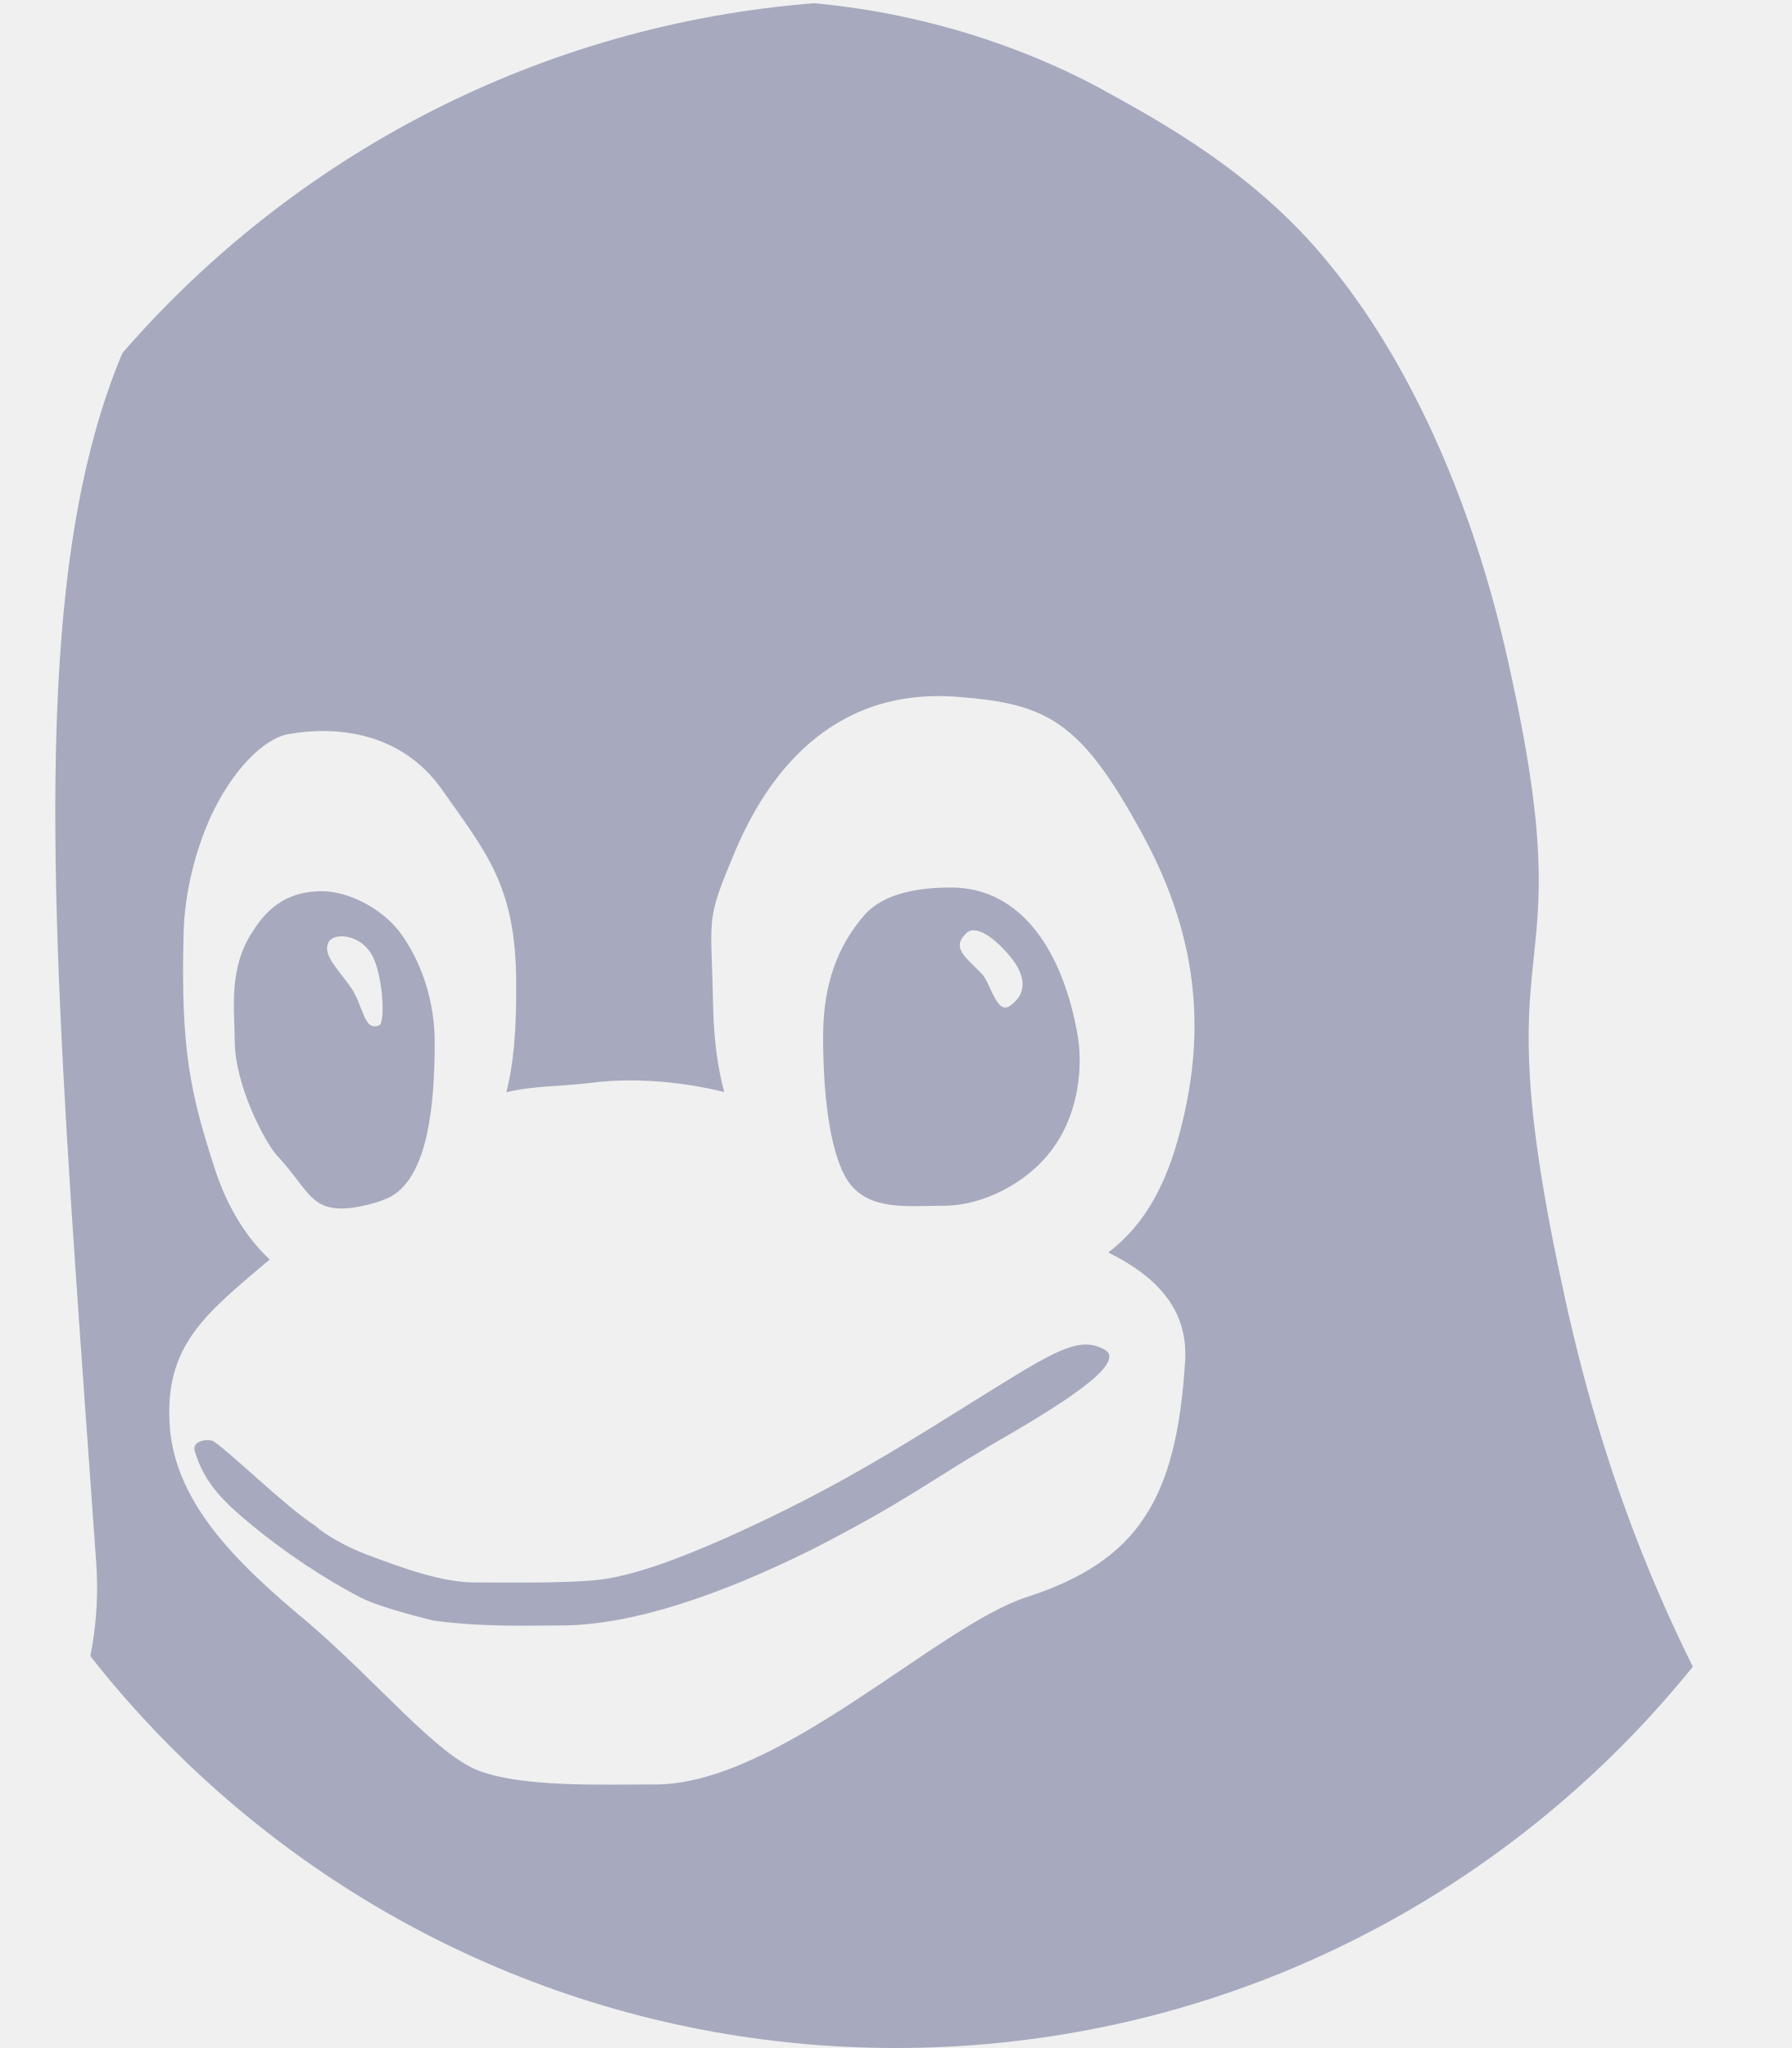
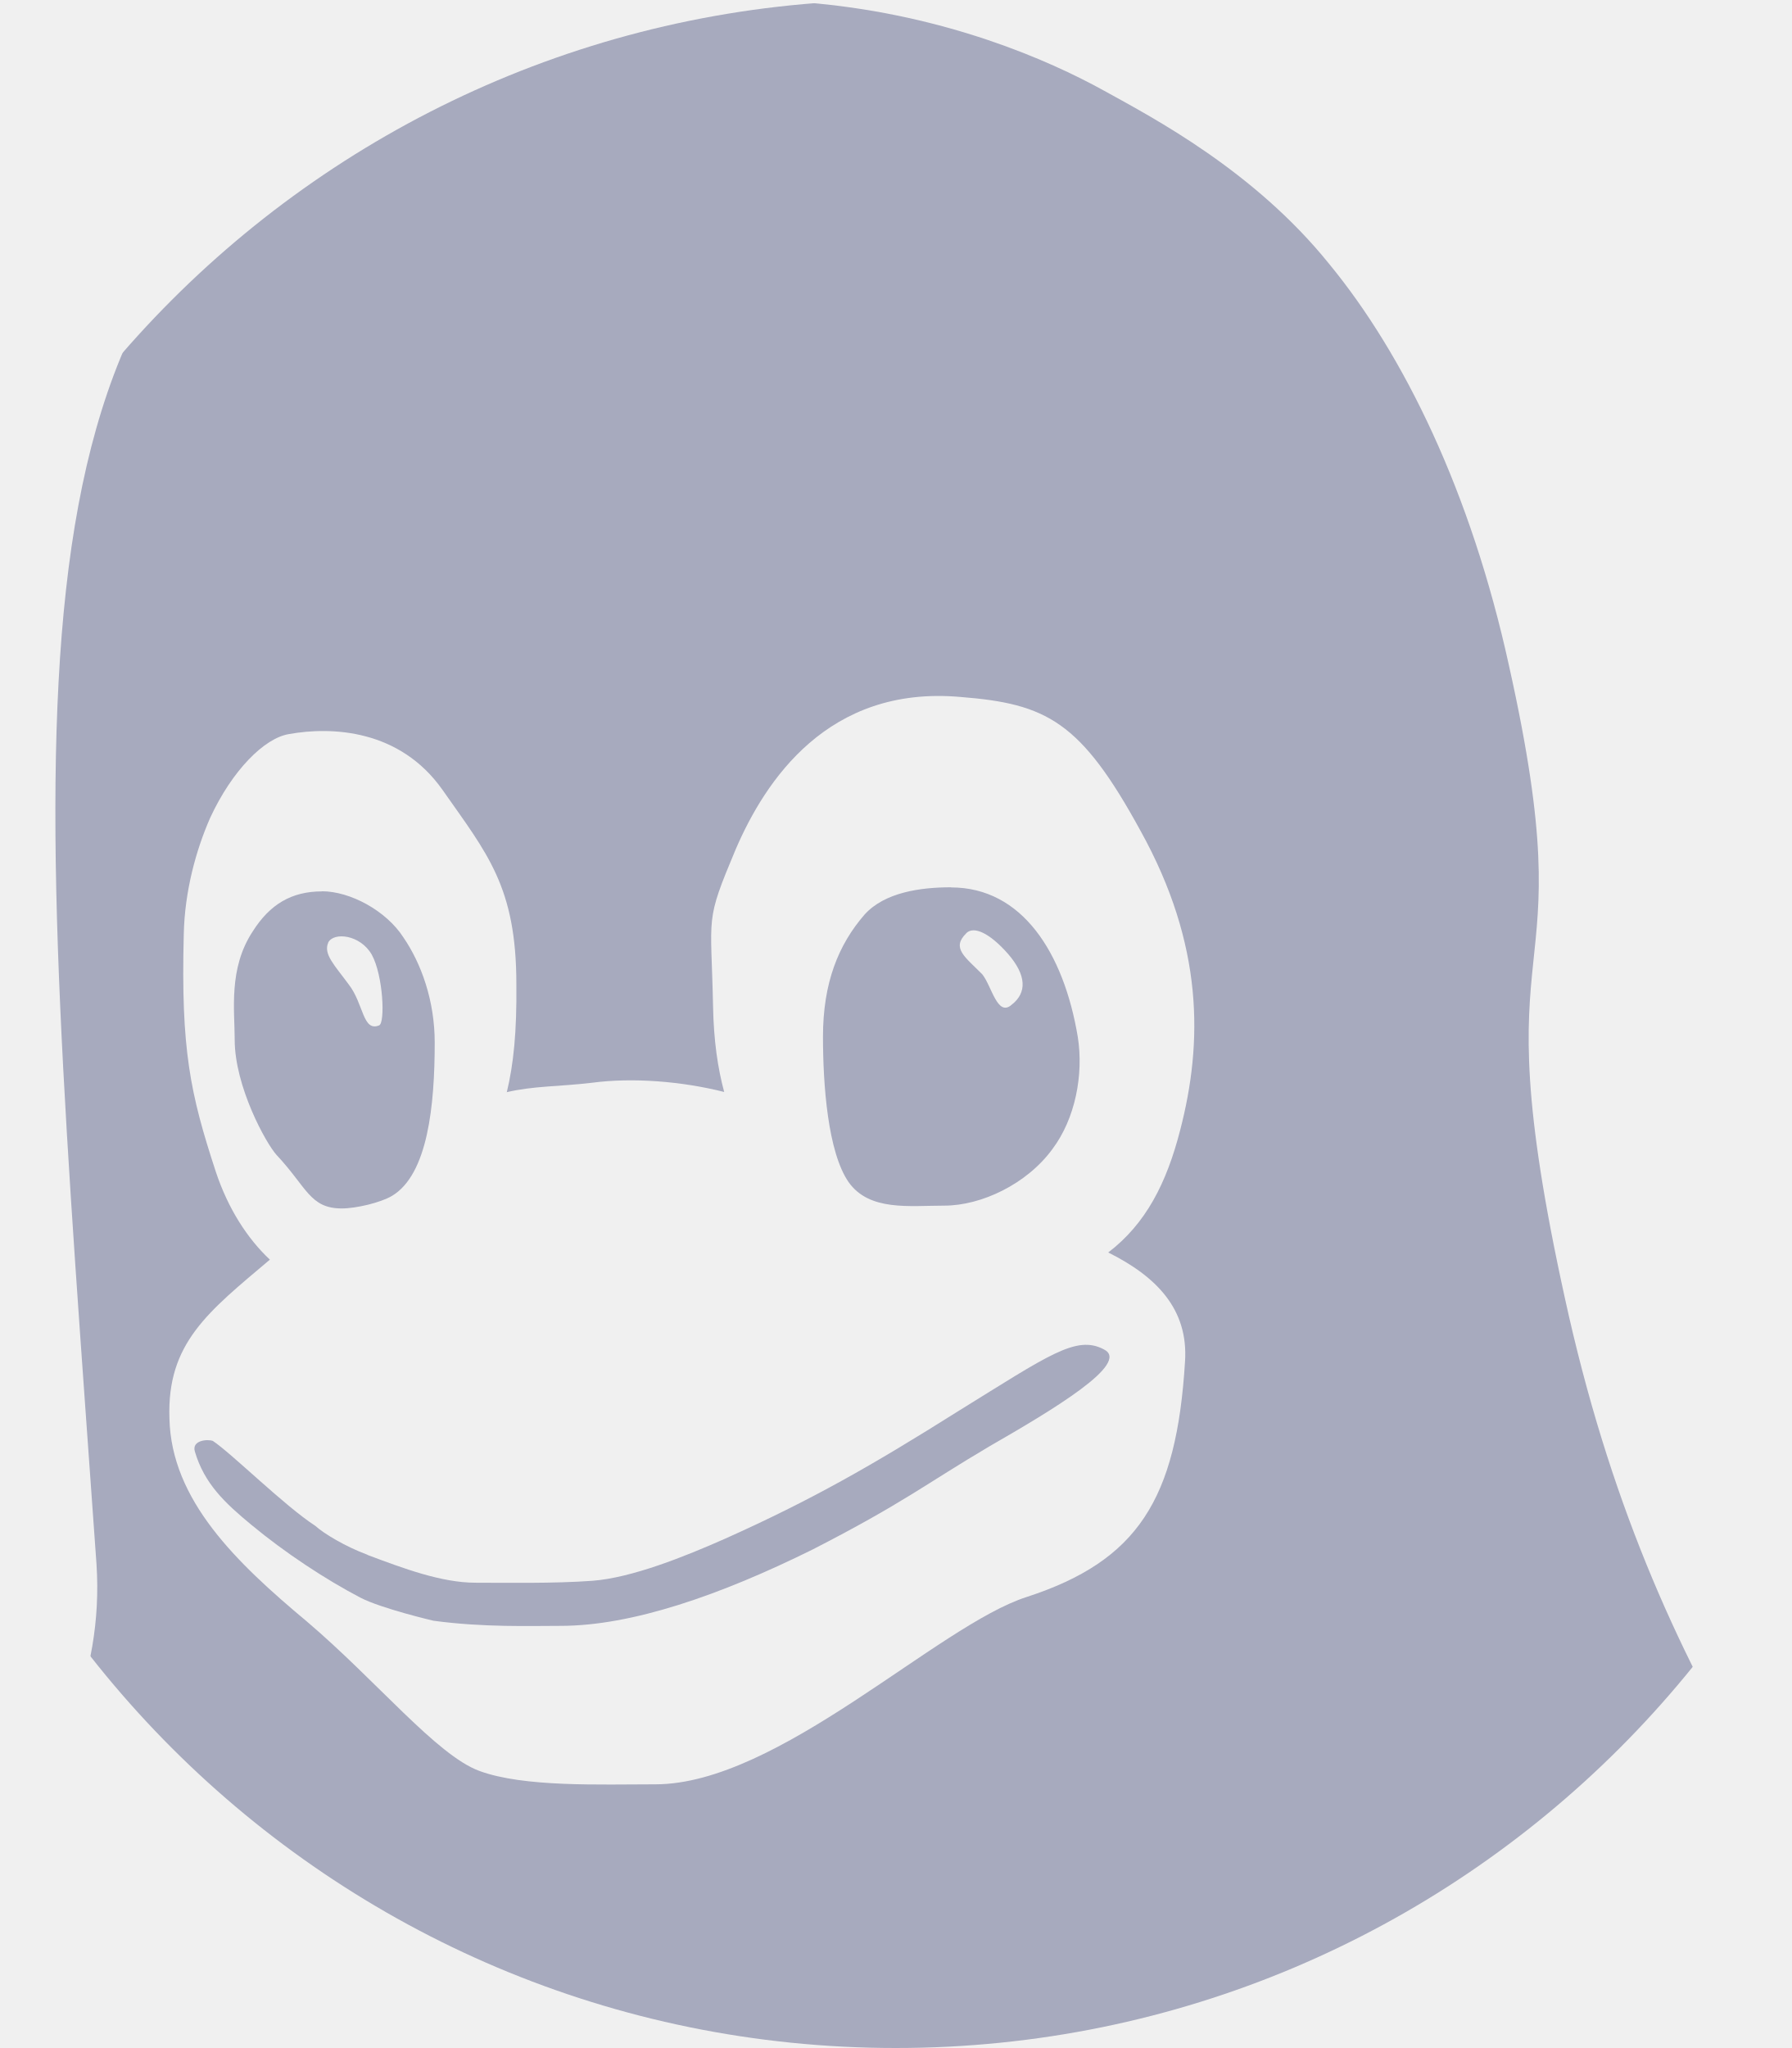
- <svg xmlns="http://www.w3.org/2000/svg" xmlns:xlink="http://www.w3.org/1999/xlink" width="14px" height="16px" viewBox="0 0 14 16" version="1.1">
+ <svg xmlns="http://www.w3.org/2000/svg" xmlns:xlink="http://www.w3.org/1999/xlink" width="14" height="16" viewBox="0 0 14 16">
  <defs>
-     <circle id="path-1" cx="8" cy="8" r="8" />
+     <circle id="a" cx="8" cy="8" r="8" />
  </defs>
-   <g id="Landing" stroke="none" stroke-width="1" fill="none" fill-rule="evenodd">
-     <g id="notebook-main" transform="translate(-718, -644)">
-       <g id="content-+-header-+-Macbook-Space-Grey" transform="translate(-480, 102)">
-         <g id="content" transform="translate(1002, 153)">
-           <g id="---------+-Available-for--+-penguin-flat" transform="translate(13, 388)">
-             <g id="linux" transform="translate(182, 1)">
-               <mask id="mask-2" fill="white">
-                 <use xlink:href="#path-1" />
-               </mask>
-               <use id="Mask" opacity="0" fill="#000000" xlink:href="#path-1" />
-               <g id="penguin-flat" mask="url(#mask-2)">
-                 <g transform="translate(-9, 0)" id="Group">
-                   <g transform="translate(4.321543, 0)">
-                     <path d="M9.636,8.533 C9.849,8.482 10.042,8.49 10.304,8.459 C10.62,8.418 11.005,8.448 11.338,8.532 C11.288,8.347 11.257,8.133 11.251,7.863 C11.237,7.131 11.185,7.215 11.429,6.636 C11.658,6.102 12.148,5.354 13.184,5.446 C13.858,5.499 14.124,5.637 14.591,6.491 C15.087,7.382 15.08,8.145 14.902,8.831 C14.796,9.242 14.634,9.559 14.339,9.785 C14.714,9.972 14.966,10.227 14.939,10.639 C14.872,11.715 14.569,12.195 13.703,12.477 C13.007,12.699 11.762,13.941 10.8,13.941 C10.371,13.941 9.77,13.964 9.423,13.835 C9.09,13.712 8.623,13.133 8.076,12.668 C7.527,12.21 7.016,11.722 7.002,11.081 C6.982,10.492 7.304,10.248 7.786,9.84 C7.611,9.676 7.46,9.442 7.364,9.152 C7.164,8.542 7.09,8.199 7.113,7.299 C7.12,6.963 7.209,6.643 7.32,6.391 C7.49,6.018 7.742,5.766 7.935,5.735 C8.268,5.675 8.801,5.697 9.134,6.171 C9.482,6.667 9.712,6.925 9.712,7.688 C9.715,8.06 9.69,8.314 9.636,8.533 Z M20.263,34.433 C18.944,36.347 19.108,38.07 16.672,37.4 C14.243,36.728 13.562,36.85 11.052,37.003 C8.557,37.155 9.097,36.926 7.535,37.651 C5.98,38.375 0.76,28.866 0.338,27.096 C-0.077,25.327 0.002,25.107 0.804,23.052 C1.466,21.353 2.251,19.392 3.47,17.503 C4.948,15.21 6.55,13.995 6.431,12.218 C5.965,5.621 5.595,2.327 8.438,0.802 C11.148,-0.647 13.414,0.214 14.31,0.709 C14.694,0.923 15.48,1.335 16.064,2.06 C16.649,2.769 17.175,3.845 17.471,5.202 C18.078,7.925 17.22,7.024 17.908,10.144 C18.59,13.255 19.974,14.78 21.662,17.244 C23.35,19.707 25.112,23.771 24.55,26.121 C24.06,28.194 21.58,32.527 20.263,34.433 Z" id="Shape" fill="#A7AABE" />
-                     <g transform="translate(19.03537, 15.5788)" id="Shape" fill="#000000">
-                       <path d="M0.464,0.32 C0.533,0.271 0.541,0.196 0.485,0.112 C0.429,0.027 0.351,0.003 0.285,0.049 C0.23,0.087 0.223,0.135 0.26,0.235 L0.283,0.298 C0.3,0.345 0.297,0.371 0.271,0.389 C0.238,0.412 0.193,0.394 0.16,0.343 C0.139,0.312 0.13,0.28 0.135,0.255 C0.14,0.239 0.147,0.227 0.17,0.206 L0.129,0.145 C0.049,0.205 0.042,0.28 0.105,0.375 C0.165,0.467 0.248,0.494 0.316,0.446 C0.368,0.409 0.377,0.358 0.346,0.274 L0.322,0.21 C0.302,0.155 0.303,0.125 0.328,0.107 C0.36,0.084 0.401,0.099 0.432,0.146 C0.463,0.193 0.46,0.232 0.424,0.259 L0.464,0.32 L0.464,0.32 Z" />
-                       <path />
-                     </g>
-                   </g>
-                   <g transform="translate(7.305466, 11.33967)">
-                     <path d="M3.967,6.75 C3.92,6.96 3.216,7.059 2.716,7.352 C2.411,7.531 2.25,7.801 1.833,8.157 C1.415,8.512 3.23,3.908 3.127,4.503 C3.024,5.099 2.827,5.427 2.931,5.785 C3.115,6.42 4.015,6.54 3.967,6.75 L3.967,6.75 Z" id="Shape" fill="#000000" />
-                   </g>
-                   <g transform="translate(11.7299, 6.888587)">
-                     <path d="M0.785,0.074 C1.008,0.074 1.288,0.227 1.422,0.433 C1.563,0.639 1.667,0.929 1.667,1.256 C1.667,1.745 1.614,2.286 1.334,2.454 C1.244,2.507 1.052,2.553 0.941,2.553 C0.689,2.553 0.667,2.386 0.43,2.134 C0.348,2.042 0.104,1.6 0.104,1.234 C0.104,1.005 0.052,0.677 0.245,0.388 C0.378,0.174 0.548,0.074 0.785,0.074 Z M0.836,0.475 C0.878,0.391 1.085,0.412 1.175,0.569 C1.266,0.732 1.281,1.106 1.233,1.122 C1.104,1.173 1.113,0.95 0.995,0.802 C0.884,0.652 0.794,0.564 0.836,0.475 Z" id="Shape" fill="#A7AABE" />
-                     <path d="M5.702,0.045 C6.257,0.045 6.582,0.555 6.693,1.211 C6.739,1.508 6.672,1.852 6.494,2.088 C6.294,2.362 5.939,2.531 5.65,2.531 C5.376,2.531 5.065,2.576 4.902,2.347 C4.739,2.111 4.702,1.585 4.702,1.211 C4.702,0.792 4.821,0.494 5.027,0.258 C5.184,0.083 5.464,0.045 5.702,0.045 Z M5.82,0.403 C5.879,0.341 6.006,0.403 6.146,0.563 C6.294,0.731 6.294,0.868 6.175,0.96 C6.064,1.058 6.02,0.815 5.946,0.723 C5.813,0.586 5.702,0.517 5.82,0.403 Z" id="Shape" fill="#A7AABE" />
-                   </g>
-                   <g transform="translate(11.42122, 10.26789)">
-                     <path d="M1.449,1.879 C1.277,1.815 1.108,1.714 1.042,1.652 C0.805,1.499 0.386,1.084 0.243,0.989 C0.198,0.974 0.075,0.984 0.102,1.073 C0.176,1.323 0.335,1.472 0.545,1.646 C0.803,1.859 1.119,2.07 1.397,2.213 C1.56,2.297 1.967,2.393 1.967,2.393 C2.359,2.446 2.723,2.431 2.96,2.431 C3.515,2.431 4.204,2.195 4.929,1.835 C5.64,1.47 5.81,1.325 6.314,1.027 C6.803,0.745 7.418,0.379 7.203,0.272 C6.988,0.158 6.773,0.317 6.069,0.753 C5.389,1.18 4.922,1.447 4.241,1.752 C3.929,1.889 3.515,2.057 3.204,2.08 C2.908,2.102 2.523,2.095 2.293,2.095 C2.027,2.095 1.729,1.983 1.449,1.879 L1.449,1.879 Z" id="Shape" fill="#A7AABE" />
-                   </g>
-                 </g>
-               </g>
-             </g>
-           </g>
-         </g>
+   <g transform="translate(-1)" fill="none" fill-rule="evenodd">
+     <mask id="b" fill="#fff">
+       <use xlink:href="#a" />
+     </mask>
+     <g mask="url(#b)">
+       <path d="M4.958 8.533c.213-.05.406-.043.668-.074.316-.042.7-.012 1.033.072-.05-.185-.082-.4-.087-.67-.015-.73-.066-.647.177-1.226.23-.534.72-1.282 1.756-1.19.674.053.94.19 1.407 1.045.495.892.488 1.655.31 2.34-.106.412-.267.73-.562.955.375.187.628.442.6.854-.066 1.075-.37 1.555-1.236 1.837-.696.222-1.94 1.464-2.903 1.464-.428 0-1.028.024-1.376-.105-.333-.123-.8-.702-1.347-1.167-.548-.458-1.06-.946-1.074-1.587-.02-.588.302-.832.785-1.24-.175-.164-.327-.398-.423-.688-.2-.61-.273-.953-.25-1.853.007-.337.095-.657.206-.91.172-.372.424-.624.616-.655.333-.06.866-.038 1.2.436.348.497.577.755.577 1.518.004.372-.022.626-.075.845zm10.626 25.9c-1.318 1.914-1.155 3.637-3.59 2.967-2.43-.672-3.11-.55-5.62-.397-2.496.152-1.956-.077-3.518.648-1.555.725-6.775-8.784-7.196-10.554-.416-1.77-.336-1.99.466-4.044.662-1.7 1.447-3.66 2.665-5.55 1.48-2.292 3.08-3.507 2.963-5.284C1.287 5.62.917 2.328 3.76.802 6.47-.648 8.734.214 9.63.71c.386.213 1.17.625 1.755 1.35.585.71 1.11 1.785 1.407 3.142.608 2.723-.25 1.822.437 4.942.68 3.11 2.065 4.636 3.754 7.1 1.687 2.463 3.45 6.527 2.887 8.877-.488 2.074-2.968 6.407-4.286 8.313z" fill="#A7AABE" />
+       <path d="M14.82 15.9c.07-.05.078-.125.022-.21-.056-.084-.135-.11-.2-.063-.055.04-.062.087-.025.187l.023.063c.017.047.014.073-.012.09-.033.024-.078.006-.11-.045-.022-.03-.03-.064-.026-.09.004-.015.012-.026.034-.047l-.04-.06c-.08.06-.088.134-.024.23.06.09.143.118.21.07.053-.037.062-.088.03-.172l-.023-.064c-.022-.056-.02-.087.005-.104.032-.023.073-.008.104.04.03.046.027.084-.01.112l.04.06zM2.273 18.09c-.047.21-.75.31-1.252.602-.304.18-.464.45-.882.804-.417.356 1.397-4.248 1.295-3.653-.103.596-.3.924-.197 1.28.184.637 1.084.756 1.037.967z" fill="#000" />
+       <g fill="#A7AABE">
+         <path d="M3.515 6.963c.222 0 .503.152.637.36.14.204.245.495.245.822 0 .488-.053 1.03-.334 1.198-.09.053-.28.098-.392.098-.25 0-.273-.166-.51-.418-.082-.09-.327-.534-.327-.9 0-.228-.05-.556.14-.845.135-.214.305-.314.542-.314zm.05.4c.043-.083.25-.062.34.095.09.163.106.537.057.553-.128.052-.12-.17-.237-.32-.11-.15-.2-.237-.16-.327zM8.432 6.933c.555 0 .88.51.99 1.167.047.297-.02.64-.198.877-.2.274-.556.442-.845.442-.274 0-.586.045-.748-.184-.163-.236-.2-.763-.2-1.136 0-.42.12-.718.325-.954.157-.174.437-.213.675-.213zm.118.358c.06-.06.185 0 .326.16.148.17.148.306.03.398-.112.1-.156-.145-.23-.237-.133-.135-.244-.204-.126-.32z" />
+       </g>
+       <g>
+         <path d="M3.87 12.146c-.17-.063-.34-.165-.407-.226-.237-.153-.656-.568-.8-.663-.043-.015-.167-.005-.14.084.074.25.233.4.444.574.257.213.574.423.85.567.164.085.57.18.57.18.393.053.757.04.994.04.556 0 1.245-.238 1.97-.597.712-.365.88-.51 1.385-.808.49-.282 1.104-.648.89-.755-.216-.114-.43.045-1.134.48-.68.428-1.147.695-1.828 1-.31.137-.726.305-1.036.328-.297.022-.682.015-.912.015-.266 0-.564-.112-.844-.217z" fill="#A7AABE" />
      </g>
    </g>
  </g>
</svg>
